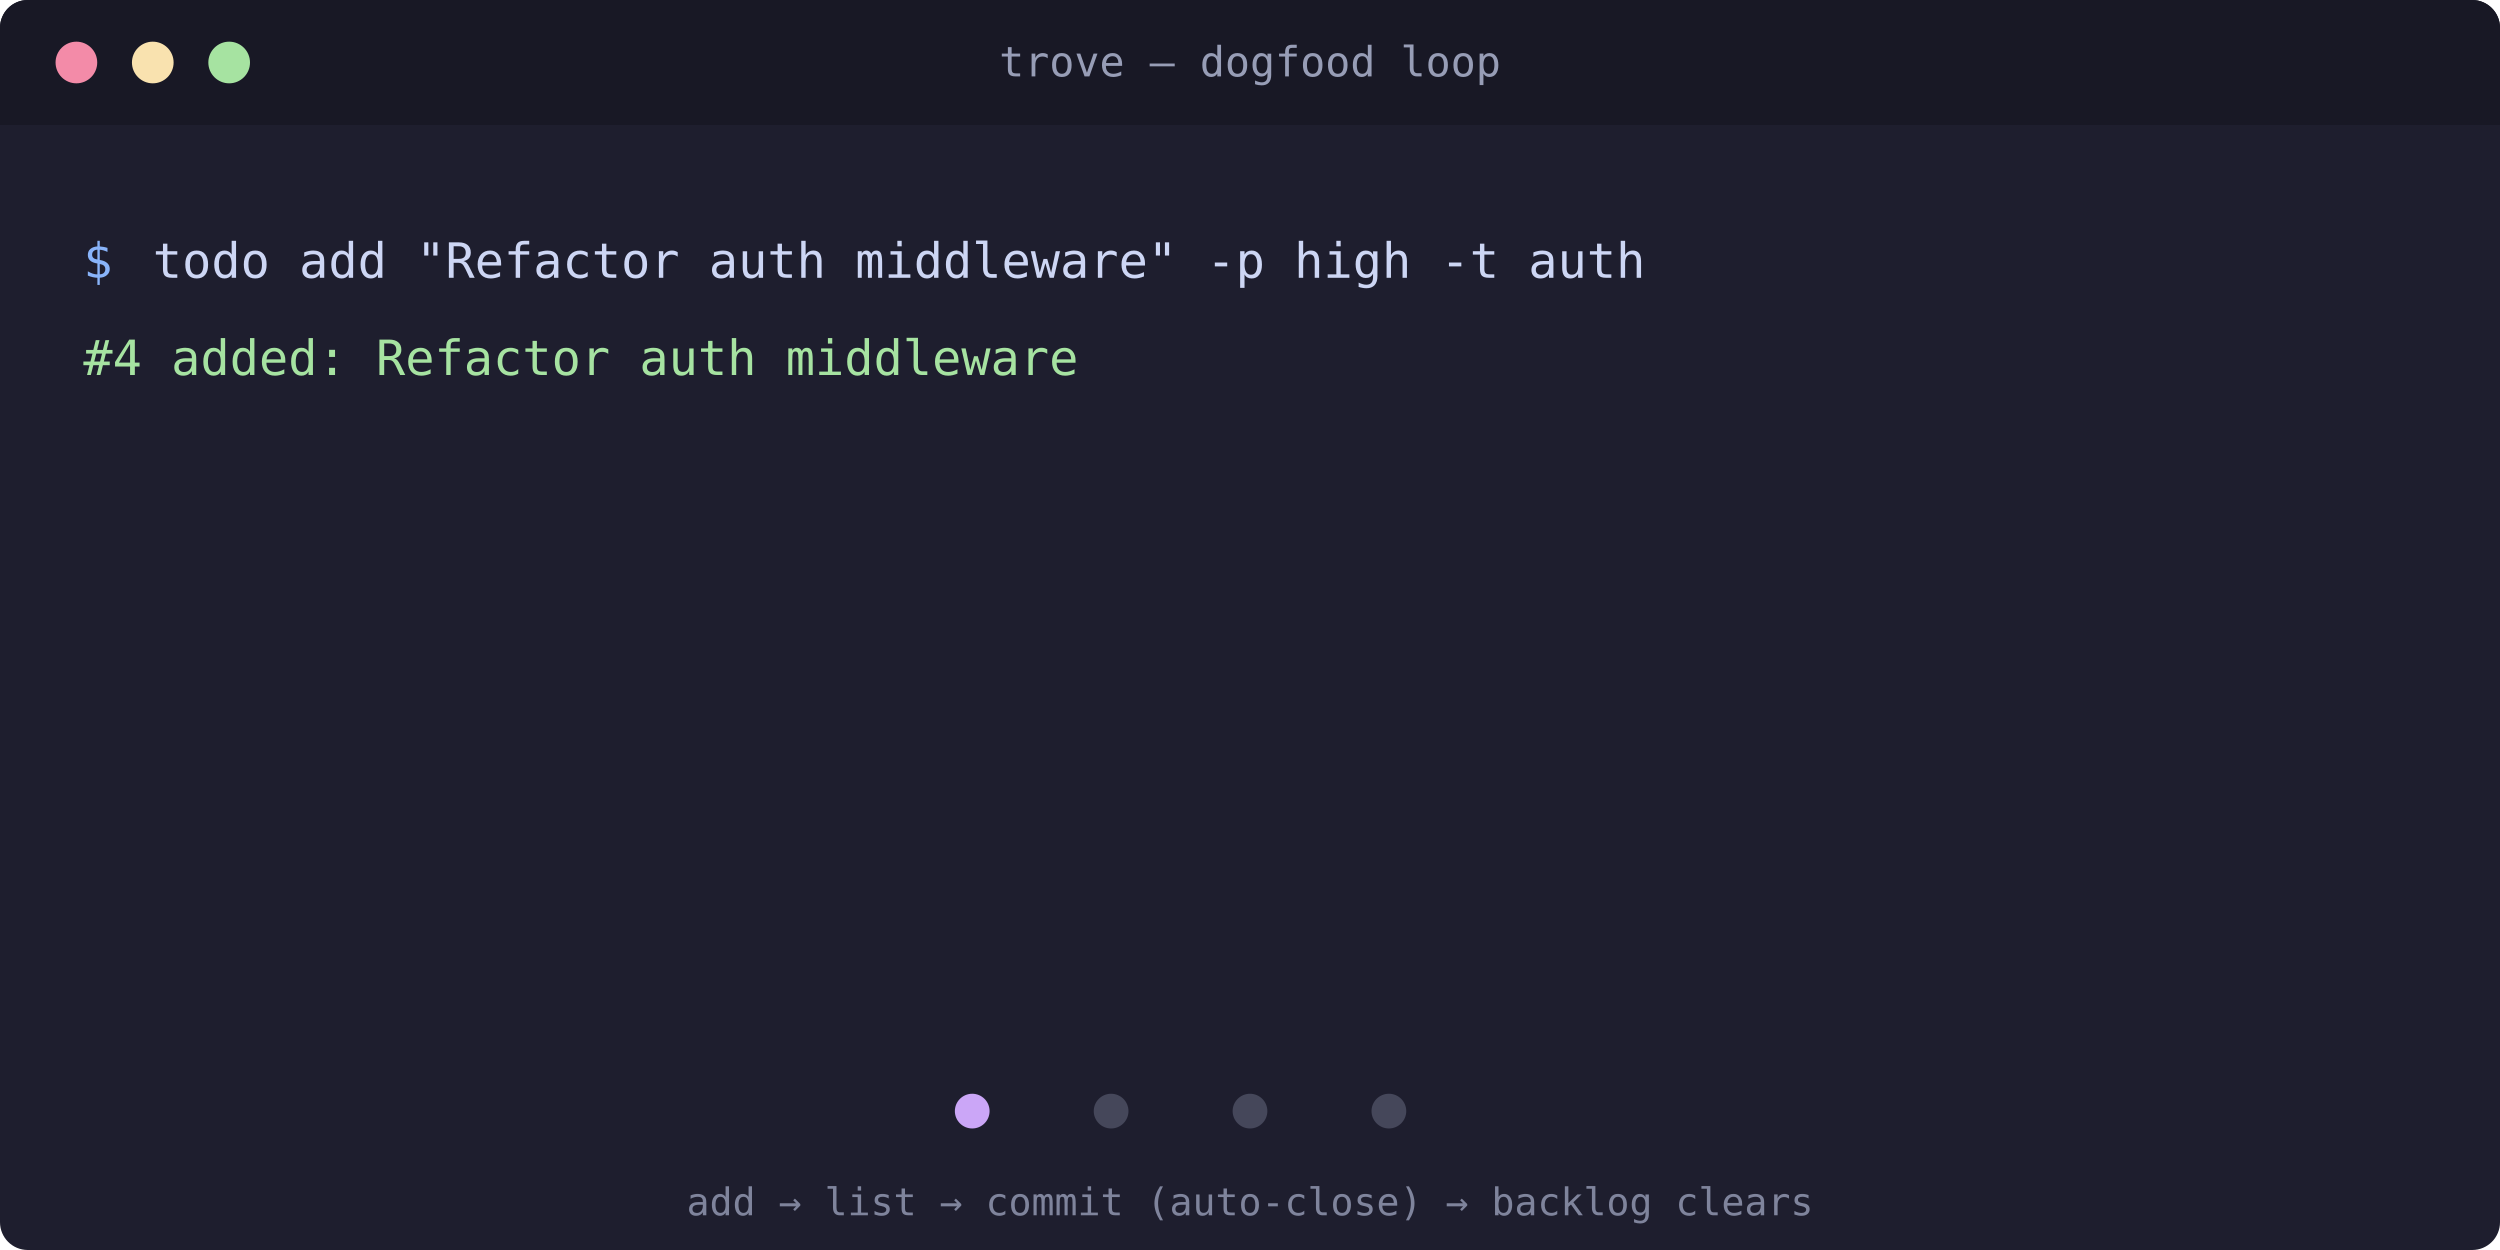
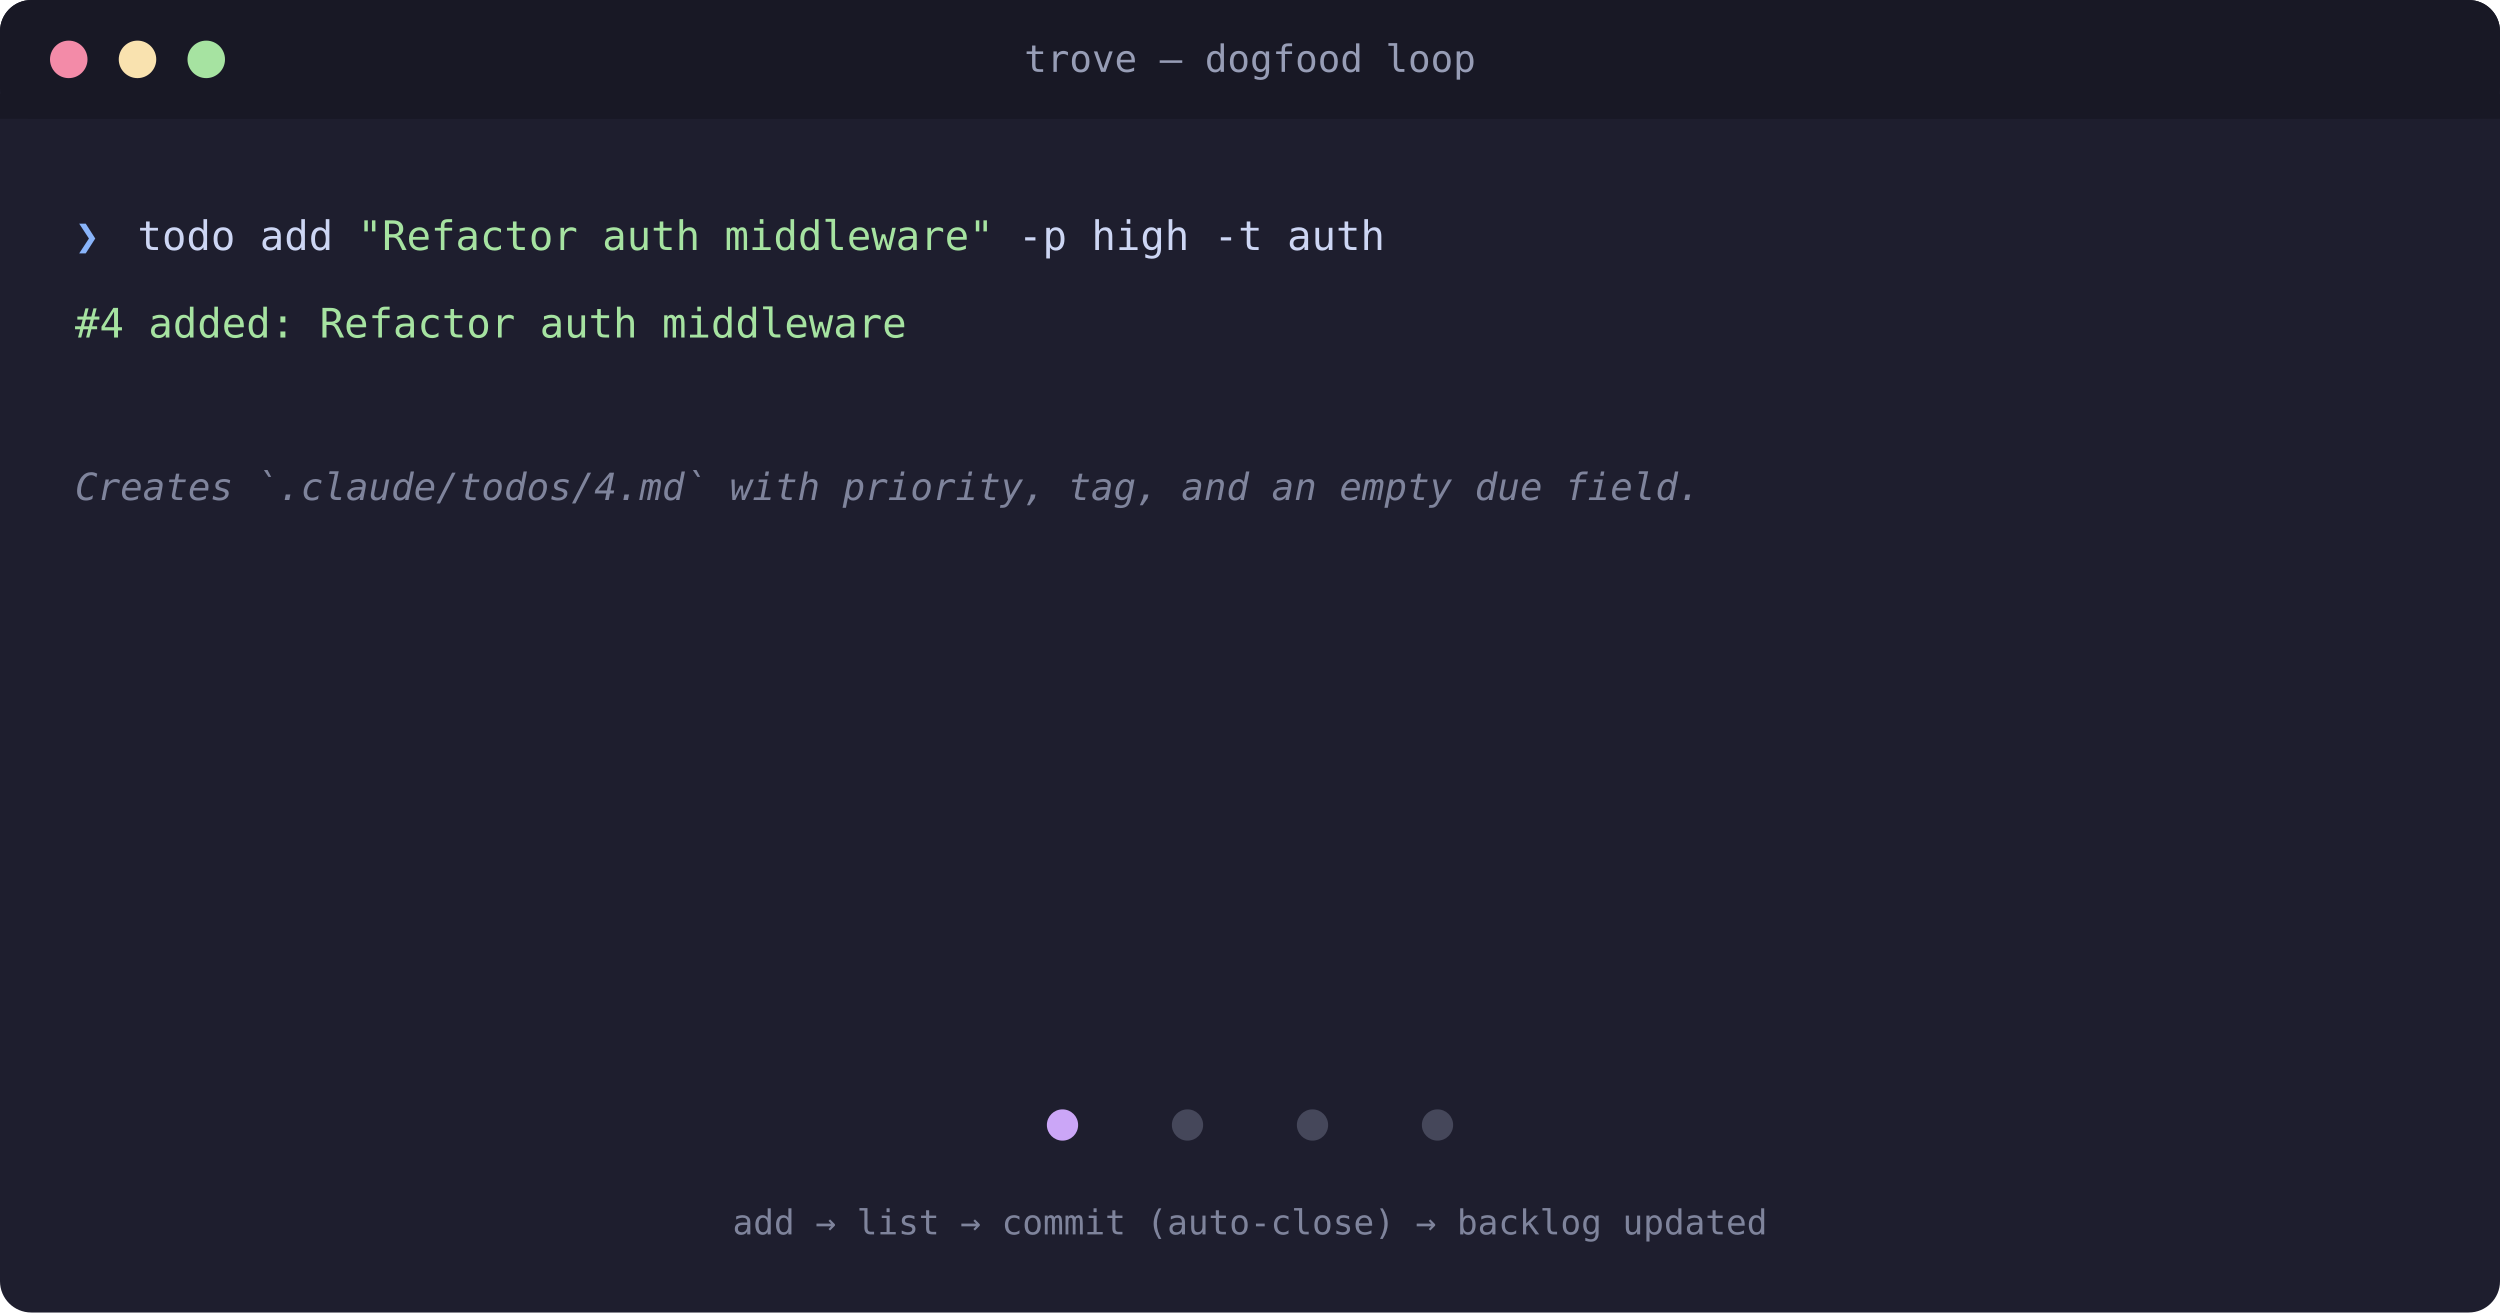
- <svg xmlns="http://www.w3.org/2000/svg" viewBox="0 0 720 360" font-family="ui-monospace, 'SF Mono', Menlo, Consolas, monospace" font-size="14" role="img" aria-label="trove dogfood loop animation">
-   <rect width="720" height="360" fill="#1e1e2e" rx="8" />
-   <rect x="0" y="0" width="720" height="36" fill="#181825" rx="8" />
-   <rect x="0" y="28" width="720" height="8" fill="#181825" />
-   <circle cx="22" cy="18" r="6" fill="#f38ba8" />
-   <circle cx="44" cy="18" r="6" fill="#f9e2af" />
-   <circle cx="66" cy="18" r="6" fill="#a6e3a1" />
-   <text x="360" y="22" text-anchor="middle" fill="#cdd6f4" font-size="12" opacity="0.7">trove — dogfood loop</text>
+ <svg xmlns="http://www.w3.org/2000/svg" viewBox="0 0 800 420" font-family="ui-monospace, 'SF Mono', Menlo, Consolas, monospace" font-size="13" role="img" aria-label="trove dogfood loop: add a todo, commit with closes #N, backlog clears automatically">
+   <rect width="800" height="420" fill="#1e1e2e" rx="10" />
+   <rect x="0" y="0" width="800" height="38" fill="#181825" rx="10" />
+   <rect x="0" y="30" width="800" height="8" fill="#181825" />
+   <circle cx="22" cy="19" r="6" fill="#f38ba8" />
+   <circle cx="44" cy="19" r="6" fill="#f9e2af" />
+   <circle cx="66" cy="19" r="6" fill="#a6e3a1" />
+   <text x="400" y="23" text-anchor="middle" fill="#cdd6f4" font-size="12" opacity="0.7">trove — dogfood loop</text>
  <g>
-     <animate attributeName="opacity" values="1;1;0;0;0;0;0" keyTimes="0;0.21;0.24;0.5;0.75;0.97;1" dur="14s" repeatCount="indefinite" />
-     <text x="24" y="80" fill="#89b4fa">$</text>
-     <text x="44" y="80" fill="#cdd6f4">todo add "Refactor auth middleware" -p high -t auth</text>
+     <animate attributeName="opacity" values="1;1;0;0;0;0;0;0;0;0" keyTimes="0;0.21;0.23;0.4;0.6;0.8;0.95;0.97;0.99;1" dur="15s" repeatCount="indefinite" />
+     <text x="24" y="80" fill="#89b4fa">❯</text>
+     <text x="44" y="80" fill="#cdd6f4">todo add <tspan fill="#a6e3a1">"Refactor auth middleware"</tspan> -p high -t auth</text>
    <text x="24" y="108" fill="#a6e3a1">#4 added: Refactor auth middleware</text>
+     <text x="24" y="160" fill="#7f849c" font-style="italic" font-size="12">Creates `.claude/todos/4.md` with priority, tag, and an empty due field.</text>
  </g>
  <g opacity="0">
-     <animate attributeName="opacity" values="0;0;1;1;0;0;0" keyTimes="0;0.24;0.27;0.46;0.5;0.97;1" dur="14s" repeatCount="indefinite" />
-     <text x="24" y="80" fill="#89b4fa">$</text>
+     <animate attributeName="opacity" values="0;0;1;1;0;0;0;0;0;0" keyTimes="0;0.23;0.26;0.43;0.46;0.8;0.95;0.97;0.99;1" dur="15s" repeatCount="indefinite" />
+     <text x="24" y="80" fill="#89b4fa">❯</text>
    <text x="44" y="80" fill="#cdd6f4">todo list</text>
-     <text x="24" y="108" fill="#cdd6f4">[ ] #  1 ! Make the first commit                </text>
-     <text x="380" y="108" fill="#94e2d5">#infra</text>
-     <text x="24" y="128" fill="#cdd6f4">[ ] #  4 ! Refactor auth middleware             </text>
-     <text x="380" y="128" fill="#94e2d5">#auth</text>
+     <text x="24" y="108" fill="#cdd6f4">[ ] #  2 <tspan fill="#f38ba8">!</tspan> Migrate to TypeScript                  </text>
+     <text x="500" y="108" fill="#94e2d5">#infra</text>
+     <text x="24" y="128" fill="#cdd6f4">[~] #  3   Wire CI matrix                          <tspan fill="#fab387">(blocked by #2)</tspan>
+     </text>
+     <text x="24" y="148" fill="#cdd6f4">[ ] #  4 <tspan fill="#f38ba8">!</tspan> Refactor auth middleware              </text>
+     <text x="500" y="148" fill="#94e2d5">#auth</text>
+     <text x="24" y="200" fill="#7f849c" font-style="italic" font-size="12">[ ] open-ready  [~] open-blocked  [x] done   ·   ! = high priority</text>
  </g>
  <g opacity="0">
-     <animate attributeName="opacity" values="0;0;0;0;1;1;0;0" keyTimes="0;0.46;0.5;0.51;0.54;0.74;0.78;1" dur="14s" repeatCount="indefinite" />
-     <text x="24" y="80" fill="#89b4fa">$</text>
-     <text x="44" y="80" fill="#cdd6f4">git commit -m "Refactor middleware; closes #4"</text>
-     <text x="24" y="108" fill="#cdd6f4">[master a3b4c5d] Refactor middleware; closes #4</text>
-     <text x="24" y="132" fill="#a6e3a1">#4 done: Refactor auth middleware</text>
-     <text x="24" y="160" fill="#7f849c" font-style="italic" font-size="12">↑ post-commit hook reads the commit message and closes the todo</text>
+     <animate attributeName="opacity" values="0;0;0;0;1;1;0;0;0;0" keyTimes="0;0.43;0.46;0.48;0.5;0.73;0.76;0.97;0.99;1" dur="15s" repeatCount="indefinite" />
+     <text x="24" y="80" fill="#89b4fa">❯</text>
+     <text x="44" y="80" fill="#cdd6f4">git commit -m <tspan fill="#a6e3a1">"Refactor middleware; closes #4"</tspan>
+     </text>
+     <text x="24" y="108" fill="#cdd6f4">[main a3b4c5d] Refactor middleware; closes #4</text>
+     <text x="24" y="128" fill="#cdd6f4"> 2 files changed, 47 insertions(+), 23 deletions(-)</text>
+     <text x="24" y="156" fill="#a6e3a1">#4 done: Refactor auth middleware</text>
+     <text x="24" y="200" fill="#7f849c" font-style="italic" font-size="12">↑ trove's post-commit hook parsed "closes #N" and closed the todo automatically.</text>
+     <text x="24" y="220" fill="#7f849c" font-style="italic" font-size="12">   Closing commit hash is recorded in the task's frontmatter (`closed_by_commit:`).</text>
  </g>
  <g opacity="0">
-     <animate attributeName="opacity" values="0;0;0;0;0;0;1;1" keyTimes="0;0.5;0.74;0.77;0.78;0.79;0.82;1" dur="14s" repeatCount="indefinite" />
-     <text x="24" y="80" fill="#89b4fa">$</text>
+     <animate attributeName="opacity" values="0;0;0;0;0;0;1;1;1;1" keyTimes="0;0.5;0.73;0.74;0.75;0.76;0.78;0.97;0.99;1" dur="15s" repeatCount="indefinite" />
+     <text x="24" y="80" fill="#89b4fa">❯</text>
    <text x="44" y="80" fill="#cdd6f4">todo list</text>
-     <text x="24" y="108" fill="#cdd6f4">[ ] #  1 ! Make the first commit                </text>
-     <text x="380" y="108" fill="#94e2d5">#infra</text>
-     <text x="24" y="140" fill="#7f849c" font-style="italic">#4 is gone — closed by the commit.</text>
+     <text x="24" y="108" fill="#cdd6f4">[ ] #  2 <tspan fill="#f38ba8">!</tspan> Migrate to TypeScript                  </text>
+     <text x="500" y="108" fill="#94e2d5">#infra</text>
+     <text x="24" y="128" fill="#cdd6f4">[~] #  3   Wire CI matrix                          <tspan fill="#fab387">(blocked by #2)</tspan>
+     </text>
+     <text x="24" y="180" fill="#7f849c" font-style="italic" font-size="12">#4 is gone — no manual cleanup. The backlog mirrors what git knows.</text>
  </g>
-   <g transform="translate(280, 320)">
+   <g transform="translate(340, 360)">
    <circle cx="0" cy="0" r="5" fill="#cba6f7">
-       <animate attributeName="fill" values="#cba6f7;#cba6f7;#45475a;#45475a;#45475a;#45475a;#45475a;#cba6f7" keyTimes="0;0.24;0.27;0.5;0.78;0.82;0.97;1" dur="14s" repeatCount="indefinite" />
+       <animate attributeName="fill" values="#cba6f7;#cba6f7;#45475a;#45475a;#45475a;#45475a;#45475a;#45475a;#45475a;#cba6f7" keyTimes="0;0.23;0.26;0.43;0.46;0.73;0.76;0.95;0.99;1" dur="15s" repeatCount="indefinite" />
    </circle>
    <circle cx="40" cy="0" r="5" fill="#45475a">
-       <animate attributeName="fill" values="#45475a;#45475a;#cba6f7;#cba6f7;#45475a;#45475a;#45475a" keyTimes="0;0.24;0.27;0.5;0.51;0.78;1" dur="14s" repeatCount="indefinite" />
+       <animate attributeName="fill" values="#45475a;#45475a;#cba6f7;#cba6f7;#45475a;#45475a;#45475a;#45475a;#45475a;#45475a" keyTimes="0;0.23;0.26;0.43;0.46;0.73;0.76;0.95;0.99;1" dur="15s" repeatCount="indefinite" />
    </circle>
    <circle cx="80" cy="0" r="5" fill="#45475a">
-       <animate attributeName="fill" values="#45475a;#45475a;#45475a;#45475a;#cba6f7;#cba6f7;#45475a;#45475a" keyTimes="0;0.27;0.5;0.51;0.54;0.74;0.78;1" dur="14s" repeatCount="indefinite" />
+       <animate attributeName="fill" values="#45475a;#45475a;#45475a;#45475a;#cba6f7;#cba6f7;#45475a;#45475a;#45475a;#45475a" keyTimes="0;0.23;0.46;0.48;0.5;0.73;0.76;0.95;0.99;1" dur="15s" repeatCount="indefinite" />
    </circle>
    <circle cx="120" cy="0" r="5" fill="#45475a">
-       <animate attributeName="fill" values="#45475a;#45475a;#45475a;#45475a;#45475a;#45475a;#cba6f7;#cba6f7" keyTimes="0;0.5;0.74;0.77;0.78;0.79;0.82;1" dur="14s" repeatCount="indefinite" />
+       <animate attributeName="fill" values="#45475a;#45475a;#45475a;#45475a;#45475a;#45475a;#cba6f7;#cba6f7;#cba6f7;#cba6f7" keyTimes="0;0.5;0.73;0.74;0.75;0.76;0.78;0.95;0.99;1" dur="15s" repeatCount="indefinite" />
    </circle>
  </g>
-   <text x="360" y="350" text-anchor="middle" fill="#7f849c" font-size="11">add → list → commit (auto-close) → backlog clears</text>
+   <text x="400" y="395" text-anchor="middle" fill="#7f849c" font-size="11">add  →  list  →  commit (auto-close)  →  backlog updated</text>
</svg>
